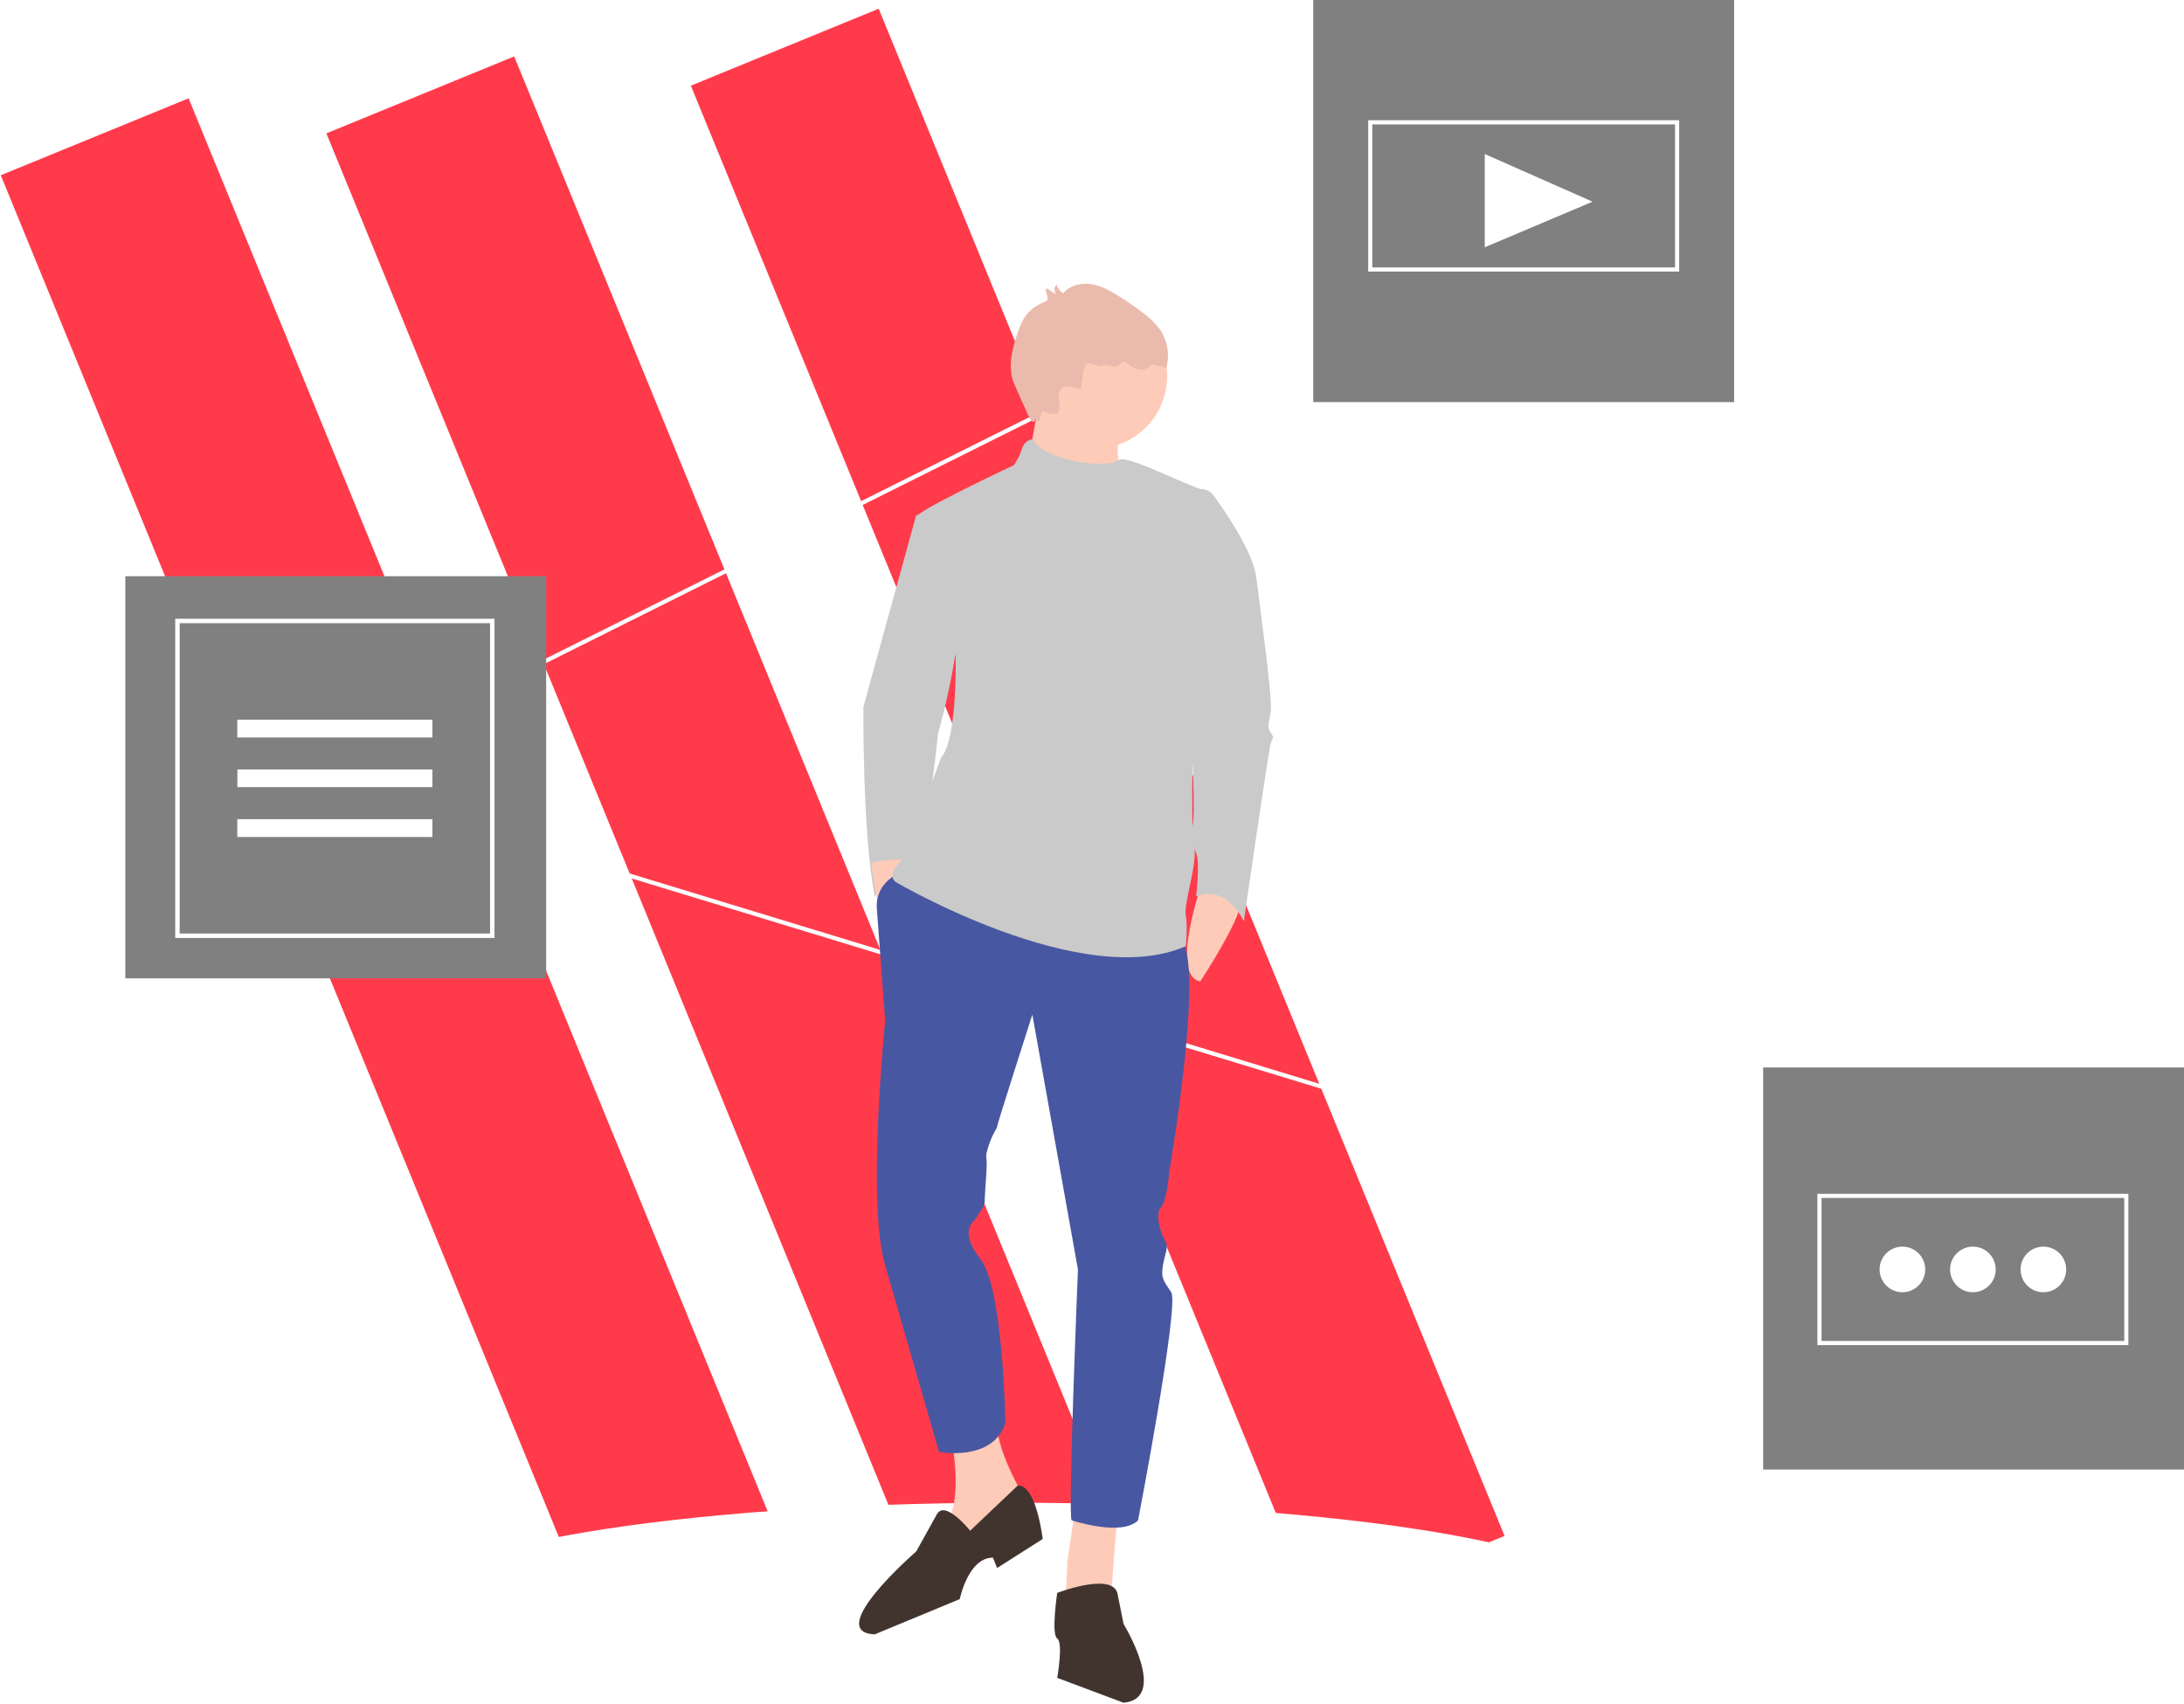
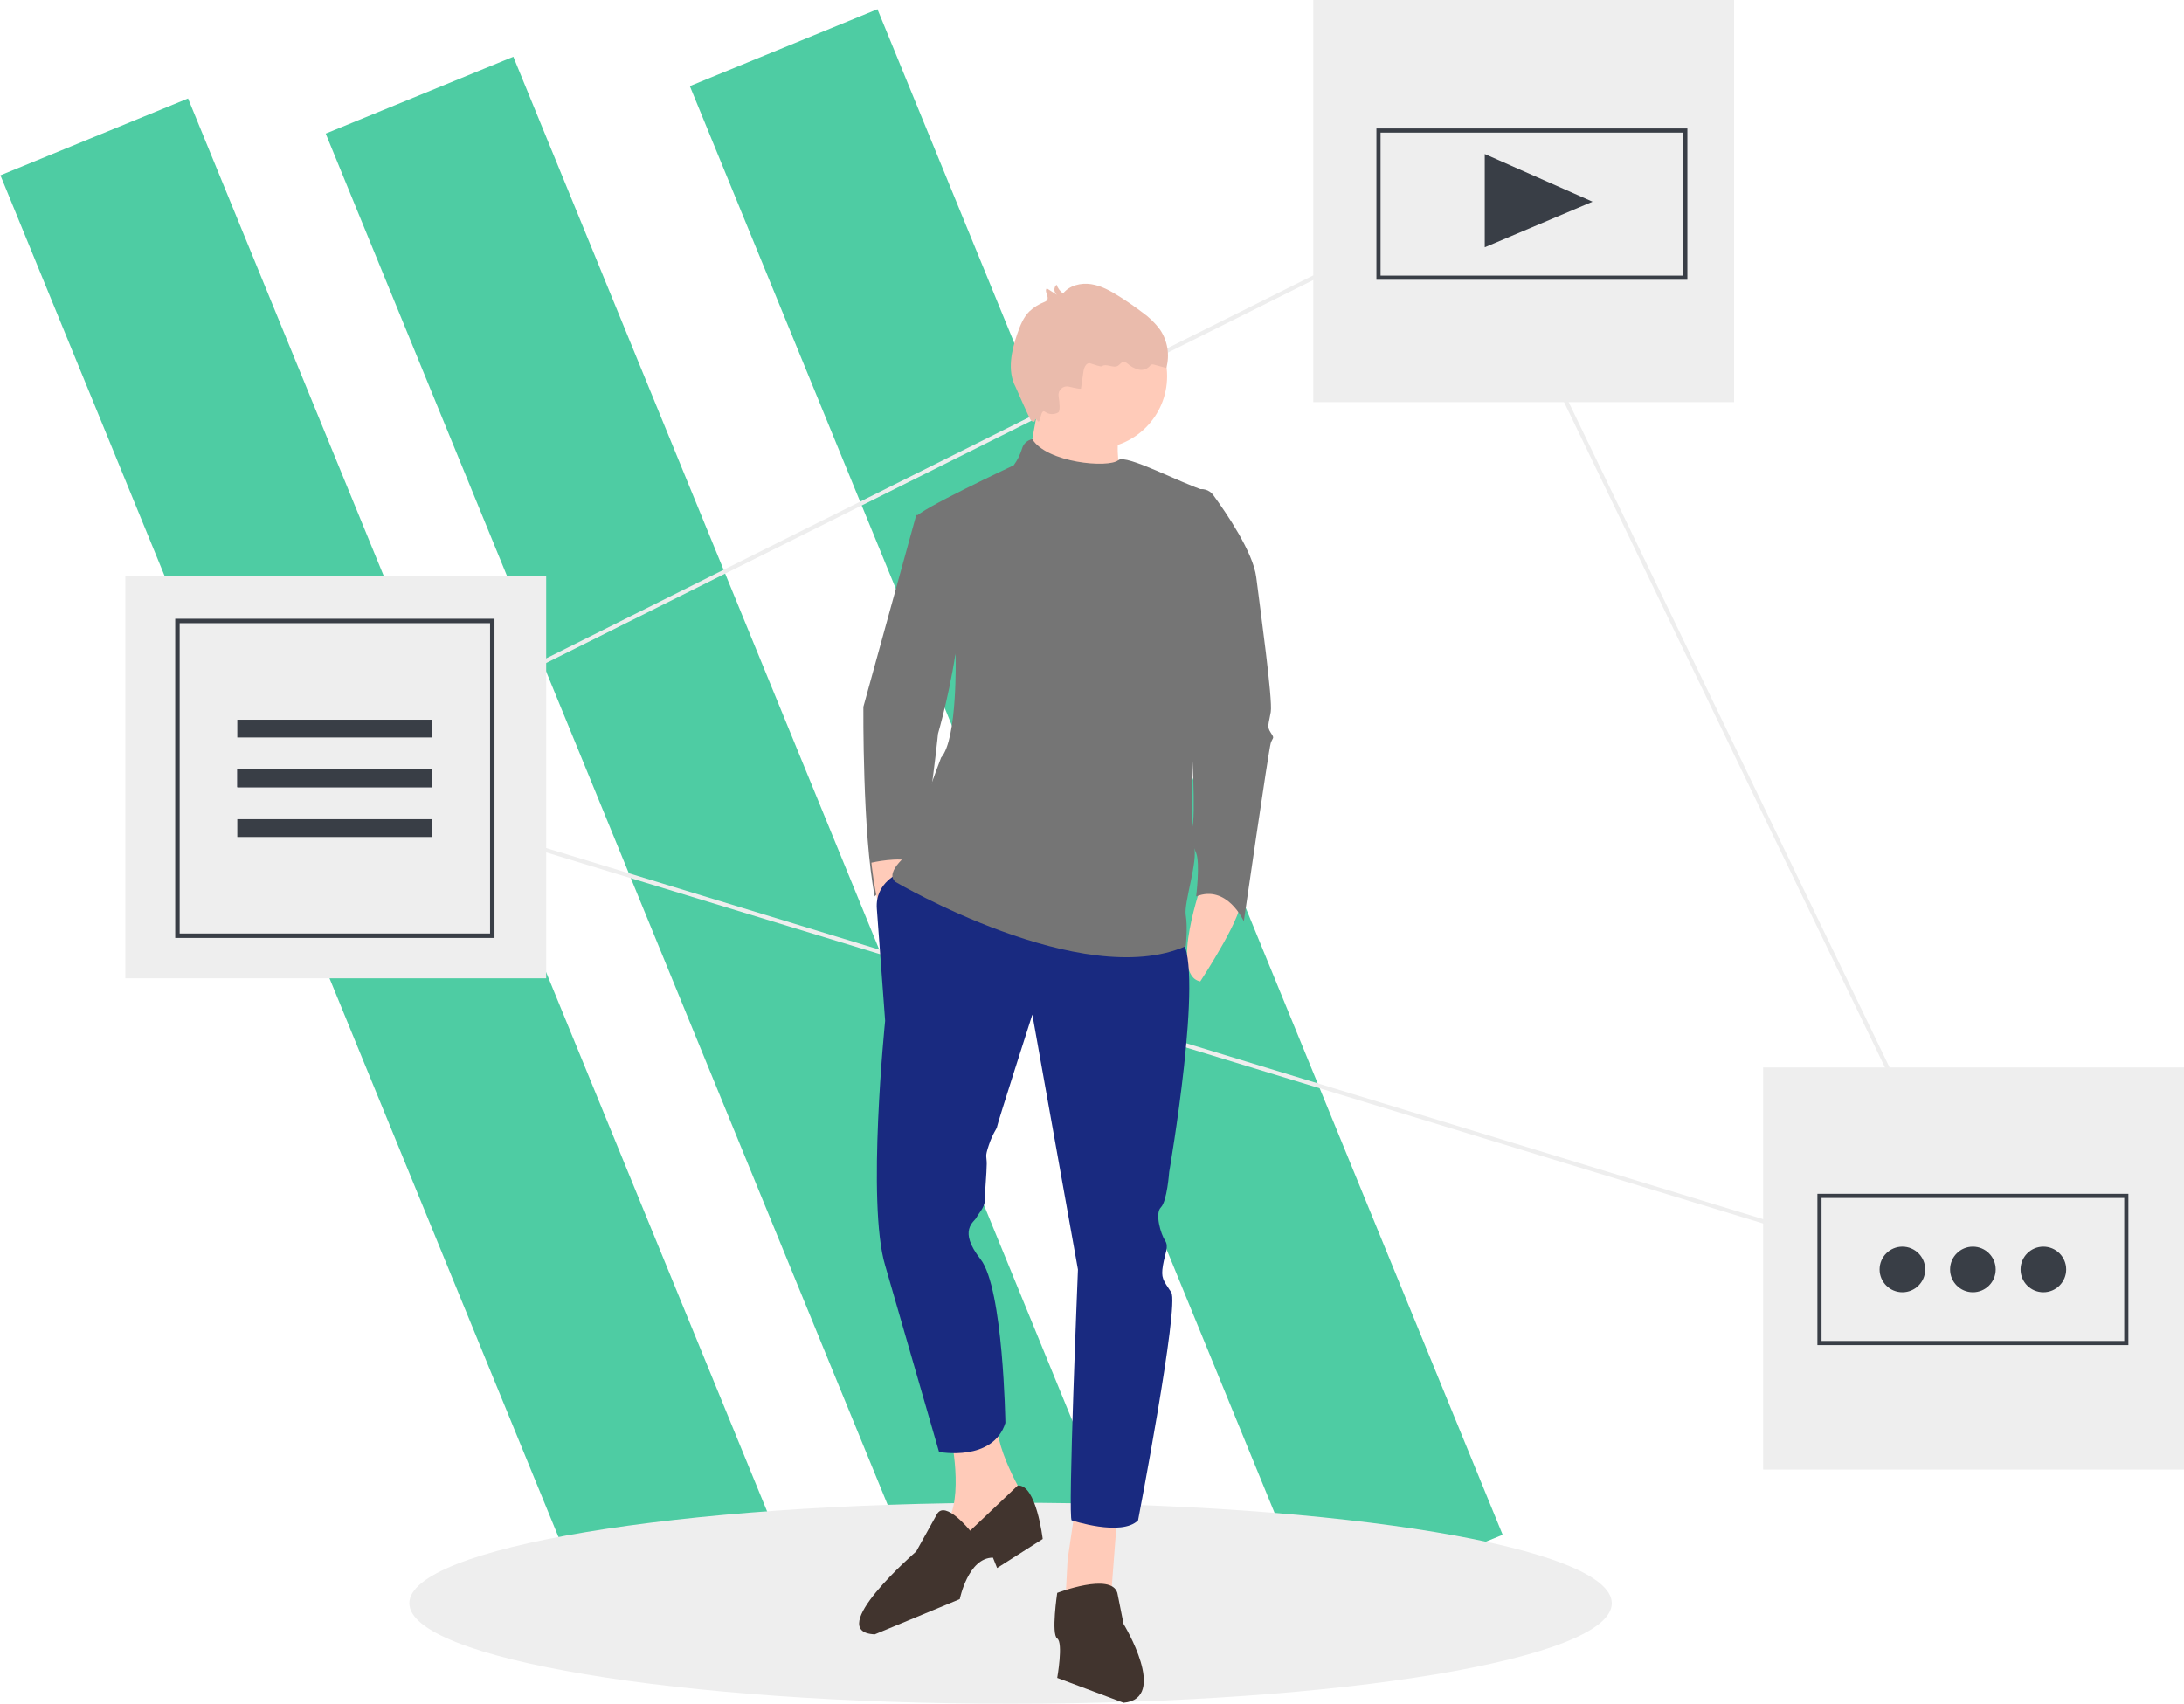
<svg xmlns="http://www.w3.org/2000/svg" style="isolation:isolate" viewBox="0 0 1053.449 822" width="1053.449pt" height="822pt">
  <defs>
-     <clipPath id="_clipPath_upbaCFMWMeBCRmNCXDuMWn7eKoJbjxnm">
+     <clipPath id="_clipPath_2Uxklg3NcIxJl729fqJKj4CV3o4Ao9Yi">
      <rect width="1053.449" height="822" />
    </clipPath>
  </defs>
-   <g clip-path="url(#_clipPath_upbaCFMWMeBCRmNCXDuMWn7eKoJbjxnm)">
-     <clipPath id="_clipPath_pIabHKb2tTvqOXDuZaqLhUzz5qEneRkZ">
+   <g clip-path="url(#_clipPath_2Uxklg3NcIxJl729fqJKj4CV3o4Ao9Yi)">
+     <clipPath id="_clipPath_SrYL6ZBR44GB5FMia6NcNGlyf9LpXIEa">
      <rect x="0" y="0" width="1053.449" height="822" transform="matrix(1,0,0,1,0,0)" fill="rgb(255,255,255)" />
    </clipPath>
-     <g clip-path="url(#_clipPath_pIabHKb2tTvqOXDuZaqLhUzz5qEneRkZ)">
+     <g clip-path="url(#_clipPath_SrYL6ZBR44GB5FMia6NcNGlyf9LpXIEa)">
      <g>
-         <clipPath id="_clipPath_c77yMdottoVIof8Aew068vVqKjoeYG7E">
+         <clipPath id="_clipPath_bT9b8ZpZajjSz4vk5Ted4usE1gB4qLEF">
          <rect x="0" y="0" width="1053.449" height="822" transform="matrix(1,0,0,1,0,0)" fill="rgb(255,255,255)" />
        </clipPath>
-         <g clip-path="url(#_clipPath_c77yMdottoVIof8Aew068vVqKjoeYG7E)">
+         <g clip-path="url(#_clipPath_bT9b8ZpZajjSz4vk5Ted4usE1gB4qLEF)">
          <g>
            <g>
-               <clipPath id="_clipPath_Jd0oI6rf2oPTGIkVvBiT4n2tHkx9FjMD">
+               <clipPath id="_clipPath_rFI0tMZ9tvVsW2SdzvHNRlhKAMrGbMn0">
                <rect x="0" y="0" width="1053.449" height="822" transform="matrix(1,0,0,1,0,0)" fill="rgb(255,255,255)" />
              </clipPath>
-               <g clip-path="url(#_clipPath_Jd0oI6rf2oPTGIkVvBiT4n2tHkx9FjMD)">
+               <g clip-path="url(#_clipPath_rFI0tMZ9tvVsW2SdzvHNRlhKAMrGbMn0)">
                <g>
                  <g>
                    <g>
-                       <clipPath id="_clipPath_EeJCTRgTBmr54XhNat4EdwPtHpDfGLXo">
+                       <clipPath id="_clipPath_wAMdg6CxBcN1L4VU2WsyNiEWBx4lsBq0">
                        <rect x="0" y="0" width="1053.449" height="822" transform="matrix(1,0,0,1,0,0)" fill="rgb(255,255,255)" />
                      </clipPath>
-                       <g clip-path="url(#_clipPath_EeJCTRgTBmr54XhNat4EdwPtHpDfGLXo)">
+                       <g clip-path="url(#_clipPath_wAMdg6CxBcN1L4VU2WsyNiEWBx4lsBq0)">
                        <g>
                          <g>
                            <g>
                              <g>
-                                 <rect x="304.876" y="16.002" width="97.947" height="796.566" transform="matrix(0.925,-0.379,0.379,0.925,-130.653,165.089)" fill="rgb(255,59,75)" />
-                                 <rect x="141.379" y="37.505" width="97.947" height="762.876" transform="matrix(0.925,-0.379,0.379,0.925,-144.626,103.448)" fill="rgb(255,59,75)" />
-                                 <rect x="480.74" y="-7.047" width="97.947" height="796.566" transform="matrix(0.925,-0.379,0.379,0.925,-108.784,230.045)" fill="rgb(255,59,75)" />
-                                 <ellipse vector-effect="non-scaling-stroke" cx="487.449" cy="773.5" rx="290" ry="48.5" fill="rgb(255,255,255)" />
-                                 <path d=" M 964.514 625.08 L 962.33 624.413 L 147.082 375.744 L 149.325 374.624 L 708.975 95.152 L 709.416 96.065 L 964.514 625.08 L 964.514 625.08 L 964.514 625.08 Z  M 152.461 375.293 L 960.729 621.834 L 708.056 97.848 L 152.461 375.293 L 152.461 375.293 L 152.461 375.293 Z " fill="rgb(255,255,255)" />
-                                 <rect x="850.449" y="515" width="203" height="194" transform="matrix(1,0,0,1,0,0)" fill="rgb(128,128,128)" />
-                                 <rect x="633.449" y="0" width="203" height="194" transform="matrix(1,0,0,1,0,0)" fill="rgb(128,128,128)" />
-                                 <rect x="60.449" y="278" width="203" height="194" transform="matrix(1,0,0,1,0,0)" fill="rgb(128,128,128)" />
-                                 <text transform="matrix(1,0,0,1,483.724,418.759)" style="font-family:'Open Sans';font-weight:400;font-size:20px;font-style:normal;font-variant-ligatures:none;fill:#000000;stroke:none;">#3F3D56</text>
-                                 <path d=" M 447.949 248.5 L 441.949 248.5 L 416.449 341 C 416.449 341 415.949 402.5 421.949 432.5 C 421.949 432.5 431.949 419.5 438.949 419.5 C 445.949 419.5 452.449 354 452.449 354 C 452.449 354 479.949 260.5 447.949 248.5 Z " fill="rgb(202,202,202)" />
-                                 <path d=" M 579.949 425.5 C 579.949 425.5 563.949 470.5 578.949 473.5 C 578.949 473.5 601.949 438.5 597.949 433.5 C 593.949 428.5 579.949 425.5 579.949 425.5 Z " fill="rgb(255,203,185)" />
-                                 <path d=" M 420.322 416.203 C 420.322 416.203 424.82 463.751 439.684 460.136 C 439.684 460.136 445.754 418.698 440.017 415.854 C 434.28 413.011 420.322 416.203 420.322 416.203 Z " fill="rgb(255,203,185)" />
-                                 <path d=" M 458.949 694.5 C 458.949 694.5 465.949 728.5 453.949 737.5 C 453.949 737.5 457.949 765.5 457.949 765.5 L 495.949 725.5 C 495.949 725.5 479.949 700.5 480.949 685.5 L 458.949 694.5 L 458.949 694.5 L 458.949 694.5 Z " fill="rgb(255,203,185)" />
-                                 <path d=" M 518.949 725.5 L 514.949 752.5 L 513.949 771.5 L 535.949 769.5 L 538.949 730.5 L 518.949 725.5 L 518.949 725.5 L 518.949 725.5 L 518.949 725.5 Z " fill="rgb(255,203,185)" />
-                                 <text transform="matrix(1,0,0,1,483.724,418.759)" style="font-family:'Open Sans';font-weight:400;font-size:20px;font-style:normal;font-variant-ligatures:none;fill:#000000;stroke:none;">#FFCBB9</text>
-                                 <path d=" M 434.281 420.969 C 434.281 420.969 421.949 425.5 422.949 438.5 C 422.949 438.5 426.949 492.5 426.949 492.5 C 426.949 492.5 417.949 580.5 426.949 610.5 C 426.949 610.5 452.949 700.5 452.949 700.5 C 452.949 700.5 478.949 705.5 484.949 686.5 C 484.949 686.5 483.949 621.5 472.949 607.5 C 461.949 593.5 469.949 589.5 470.949 587.5 C 471.949 585.5 474.949 582.5 474.949 579.5 C 474.949 576.5 475.949 565.5 475.949 561.5 C 475.949 557.5 474.949 558.5 476.949 552.5 C 478.949 546.5 480.949 544.5 480.949 543.5 C 480.949 542.5 497.949 489.5 497.949 489.5 L 519.949 612.5 C 519.949 612.5 514.949 733.5 516.949 733.5 C 516.949 733.5 540.949 741.5 548.949 733.5 C 548.949 733.5 568.949 629.5 564.949 623.5 C 560.949 617.5 559.949 616.5 560.949 610.5 C 561.949 604.5 563.949 601.5 561.949 598.5 C 559.949 595.5 556.949 585.5 559.949 582.5 C 562.949 579.5 563.949 565.5 563.949 565.5 C 563.949 565.5 580.949 467.5 569.949 453.5 C 558.949 439.5 434.281 420.969 434.281 420.969 Z " fill="rgb(72,87,162)" />
-                                 <text transform="matrix(1,0,0,1,483.724,418.759)" style="font-family:'Open Sans';font-weight:400;font-size:20px;font-style:normal;font-variant-ligatures:none;fill:#000000;stroke:none;">#1A224A</text>
-                                 <path d=" M 467.949 738.5 C 467.949 738.5 455.949 723.5 451.949 730.5 C 451.949 730.5 441.949 748.5 441.949 748.5 C 441.949 748.5 396.949 787.5 421.949 788.5 C 421.949 788.5 462.949 771.5 462.949 771.5 C 462.949 771.5 466.949 751.5 478.949 751.5 L 480.949 756.5 L 502.949 742.5 C 502.949 742.5 499.851 715.949 490.9 716.724 L 467.949 738.5 L 467.949 738.5 L 467.949 738.5 Z " fill="rgb(65,52,46)" />
-                                 <path d=" M 509.949 768.5 C 509.949 768.5 535.949 758.5 538.949 768.5 C 538.949 768.5 541.949 783.5 541.949 783.5 C 541.949 783.5 563.949 819.5 541.949 821.5 C 541.949 821.5 509.949 809.5 509.949 809.5 C 509.949 809.5 512.949 792.5 509.949 790.5 C 506.949 788.5 509.949 768.5 509.949 768.5 Z " fill="rgb(65,52,46)" />
-                                 <circle vector-effect="non-scaling-stroke" cx="527.949" cy="181.5" r="35" fill="rgb(255,203,185)" />
-                                 <path d=" M 501.949 189.5 L 494.949 228.5 L 543.949 240.5 C 543.949 240.5 532.449 212 544.949 199.5 C 548.111 196.338 501.949 189.5 501.949 189.5 Z " fill="rgb(255,203,185)" />
-                                 <path d=" M 497.931 211.885 C 495.522 212.339 493.585 214.132 492.949 216.5 C 492.076 219.373 490.724 222.078 488.949 224.5 C 488.949 224.5 441.949 246.5 441.949 249.5 C 441.949 249.5 460.949 316.5 460.949 316.5 C 460.949 316.5 461.949 356.5 453.949 365.5 C 453.949 365.5 437.949 407.5 439.949 410.5 C 439.949 410.5 425.949 420.5 431.949 425.5 C 431.949 425.5 521.949 478.5 571.949 456.5 C 571.949 456.5 572.949 447.5 571.949 441.5 C 570.949 435.5 577.949 415.5 575.949 408.5 C 573.949 401.5 575.949 329.5 575.949 329.5 L 586.255 244.243 C 586.661 240.901 584.609 237.749 581.387 236.768 C 569.862 233.265 543.133 218.923 539.449 222 C 534.678 225.984 504.913 223.27 497.931 211.885 Z " fill="rgb(202,202,202)" />
-                                 <path d=" M 576.949 236.5 L 577.013 236.474 C 579.955 235.294 583.322 236.259 585.193 238.818 C 591.39 247.297 604.431 266.355 605.949 278.5 C 607.949 294.5 613.949 337.5 612.949 343.5 C 611.949 349.5 610.949 350.5 612.949 353.5 C 614.949 356.5 613.949 355.5 612.949 358.5 C 611.949 361.5 599.949 444.5 599.949 444.5 C 599.949 444.5 591.949 426.5 576.949 432.5 C 576.949 432.5 578.949 416.5 576.949 411.5 C 574.949 406.5 572.949 403.5 574.949 399.5 C 576.949 395.5 574.949 356.5 573.949 352.5 C 572.949 348.5 573.949 327.5 573.949 327.5 L 564.949 286.5 L 576.949 236.5 L 576.949 236.5 L 576.949 236.5 Z " fill="rgb(202,202,202)" />
-                                 <path d=" M 521.412 187.459 L 522.594 179.218 C 522.87 177.297 523.994 174.771 525.863 175.293 C 527.452 175.738 530.915 177.098 531.495 176.688 C 533.667 175.15 536.952 177.839 539.236 176.473 C 540.192 175.9 540.817 174.674 541.928 174.592 C 542.674 174.64 543.377 174.958 543.905 175.487 C 545.387 176.776 547.134 177.725 549.022 178.267 C 550.951 178.792 553.013 178.23 554.408 176.799 C 554.65 176.424 554.977 176.112 555.361 175.886 C 555.812 175.756 556.293 175.778 556.731 175.949 L 562.565 177.537 C 564.301 171.242 563.206 164.502 559.565 159.08 C 557.199 155.868 554.329 153.058 551.068 150.759 Q 545.649 146.636 539.883 143.003 C 535.675 140.345 531.213 137.838 526.293 137.091 C 521.373 136.343 515.864 137.68 512.77 141.577 C 511.314 140.524 510.22 139.046 509.638 137.346 C 508.935 137.985 508.552 138.903 508.592 139.851 C 508.632 140.8 509.091 141.682 509.844 142.26 L 504.91 139.109 C 503.523 140.566 506.233 143.207 505.052 144.834 C 504.694 145.237 504.236 145.536 503.723 145.701 C 501.044 146.746 498.589 148.291 496.489 150.255 C 493.653 153.098 492.113 156.958 490.791 160.751 C 487.851 169.186 485.714 178.859 489.891 186.754 C 490.365 187.65 496.616 202.424 497.449 203 C 500.264 204.948 498.432 200.234 500.449 203 C 502.031 205.169 501.735 196.868 504.086 198.69 C 505.969 200.038 508.469 200.15 510.465 198.977 C 511.44 198.301 511.126 194.547 510.6 191.1 C 510.396 189.767 510.867 188.419 511.857 187.504 C 512.847 186.588 514.227 186.223 515.541 186.531 C 518.469 187.22 521.362 187.809 521.412 187.459 Z " fill="rgb(234,187,172)" />
-                                 <g style="opacity:0.1;">
-                                   <g style="opacity:0.1;">
-                                     <g style="opacity:0.1;">
-                                       <g style="opacity:0.1;">
-                                         <g opacity="0.1">
-                                           <line x1="569.602" y1="267.111" x2="578.449" y2="367" />
+                                 <clipPath id="_clipPath_bgxkxuHmxqPoNVsIr1wunyRBFq60J1Mv">
+                                   <rect x="0" y="0" width="1053.449" height="822" transform="matrix(1,0,0,1,0,0)" fill="rgb(255,255,255)" />
+                                 </clipPath>
+                                 <g clip-path="url(#_clipPath_bgxkxuHmxqPoNVsIr1wunyRBFq60J1Mv)">
+                                   <g>
+                                     <g>
+                                       <g>
+                                         <g>
+                                           <g>
+                                             <clipPath id="_clipPath_EWvpu0PKW3Qlrq1nXAmSDLpbJNZ79lGE">
+                                               <rect x="0" y="0" width="1053.449" height="822" transform="matrix(1,0,0,1,0,0)" fill="rgb(255,255,255)" />
+                                             </clipPath>
+                                             <g clip-path="url(#_clipPath_EWvpu0PKW3Qlrq1nXAmSDLpbJNZ79lGE)">
+                                               <g>
+                                                 <g>
+                                                   <g>
+                                                     <g>
+                                                       <g>
+                                                         <g>
+                                                           <clipPath id="_clipPath_I1bSvgpTk0tLhnPSSR4qoIazOku6H3gv">
+                                                             <rect x="0" y="0" width="1053.449" height="822" transform="matrix(1,0,0,1,0,0)" fill="rgb(255,255,255)" />
+                                                           </clipPath>
+                                                           <g clip-path="url(#_clipPath_I1bSvgpTk0tLhnPSSR4qoIazOku6H3gv)">
+                                                             <g>
+                                                               <g>
+                                                                 <g>
+                                                                   <g>
+                                                                     <g>
+                                                                       <g>
+                                                                         <g>
+                                                                           <rect x="304.396" y="16.166" width="97.839" height="795.69" transform="matrix(0.925,-0.379,0.379,0.925,-130.589,164.866)" fill="rgb(78,204,163)" />
+                                                                           <rect x="141.064" y="37.577" width="97.839" height="762.036" transform="matrix(0.925,-0.379,0.379,0.925,-144.522,103.283)" fill="rgb(78,204,163)" />
+                                                                           <rect x="480.092" y="-6.786" width="97.839" height="795.69" transform="matrix(0.925,-0.379,0.379,0.925,-108.77,229.766)" fill="rgb(78,204,163)" />
+                                                                           <ellipse vector-effect="non-scaling-stroke" cx="487.449" cy="773.5" rx="290" ry="48.5" fill="rgb(238,238,238)" />
+                                                                           <path d=" M 964.514 625.08 L 962.33 624.413 L 147.082 375.744 L 149.325 374.624 L 708.975 95.152 L 709.416 96.065 L 964.514 625.08 L 964.514 625.08 L 964.514 625.08 L 964.514 625.08 L 964.514 625.08 L 964.514 625.08 Z  M 152.461 375.293 L 960.729 621.834 L 708.056 97.848 L 152.461 375.293 L 152.461 375.293 L 152.461 375.293 L 152.461 375.293 L 152.461 375.293 L 152.461 375.293 Z " fill="rgb(238,238,238)" />
+                                                                           <rect x="850.449" y="515" width="203" height="194" transform="matrix(1,0,0,1,0,0)" fill="rgb(238,238,238)" />
+                                                                           <rect x="633.449" y="0" width="203" height="194" transform="matrix(1,0,0,1,0,0)" fill="rgb(238,238,238)" />
+                                                                           <rect x="60.449" y="278" width="203" height="194" transform="matrix(1,0,0,1,0,0)" fill="rgb(238,238,238)" />
+                                                                           <text transform="matrix(1,0,0,1,483.724,418.759)" style="font-family:'Open Sans';font-weight:400;font-size:20px;font-style:normal;font-variant-ligatures:none;fill:#000000;stroke:none;">#3F3D56</text>
+                                                                           <path d=" M 447.949 248.5 L 441.949 248.5 L 416.449 341 C 416.449 341 415.949 402.5 421.949 432.5 C 421.949 432.5 431.949 419.5 438.949 419.5 C 445.949 419.5 452.449 354 452.449 354 C 452.449 354 479.949 260.5 447.949 248.5 Z " fill="rgb(117,117,117)" />
+                                                                           <path d=" M 579.949 425.5 C 579.949 425.5 563.949 470.5 578.949 473.5 C 578.949 473.5 601.949 438.5 597.949 433.5 C 593.949 428.5 579.949 425.5 579.949 425.5 Z " fill="rgb(255,203,185)" />
+                                                                           <path d=" M 420.322 416.203 C 420.322 416.203 424.82 463.751 439.684 460.136 C 439.684 460.136 445.754 418.698 440.017 415.854 C 434.28 413.011 420.322 416.203 420.322 416.203 Z " fill="rgb(255,203,185)" />
+                                                                           <path d=" M 458.949 694.5 C 458.949 694.5 465.949 728.5 453.949 737.5 C 453.949 737.5 457.949 765.5 457.949 765.5 L 495.949 725.5 C 495.949 725.5 479.949 700.5 480.949 685.5 L 458.949 694.5 L 458.949 694.5 L 458.949 694.5 L 458.949 694.5 L 458.949 694.5 L 458.949 694.5 Z " fill="rgb(255,203,185)" />
+                                                                           <path d=" M 518.949 725.5 L 514.949 752.5 L 513.949 771.5 L 535.949 769.5 L 538.949 730.5 L 518.949 725.5 L 518.949 725.5 L 518.949 725.5 L 518.949 725.5 L 518.949 725.5 L 518.949 725.5 L 518.949 725.5 Z " fill="rgb(255,203,185)" />
+                                                                           <text transform="matrix(1,0,0,1,483.724,418.759)" style="font-family:'Open Sans';font-weight:400;font-size:20px;font-style:normal;font-variant-ligatures:none;fill:#000000;stroke:none;">#FFCBB9</text>
+                                                                           <path d=" M 434.281 420.969 C 434.281 420.969 421.949 425.5 422.949 438.5 C 422.949 438.5 426.949 492.5 426.949 492.5 C 426.949 492.5 417.949 580.5 426.949 610.5 C 426.949 610.5 452.949 700.5 452.949 700.5 C 452.949 700.5 478.949 705.5 484.949 686.5 C 484.949 686.5 483.949 621.5 472.949 607.5 C 461.949 593.5 469.949 589.5 470.949 587.5 C 471.949 585.5 474.949 582.5 474.949 579.5 C 474.949 576.5 475.949 565.5 475.949 561.5 C 475.949 557.5 474.949 558.5 476.949 552.5 C 478.949 546.5 480.949 544.5 480.949 543.5 C 480.949 542.5 497.949 489.5 497.949 489.5 L 519.949 612.5 C 519.949 612.5 514.949 733.5 516.949 733.5 C 516.949 733.5 540.949 741.5 548.949 733.5 C 548.949 733.5 568.949 629.5 564.949 623.5 C 560.949 617.5 559.949 616.5 560.949 610.5 C 561.949 604.5 563.949 601.5 561.949 598.5 C 559.949 595.5 556.949 585.5 559.949 582.5 C 562.949 579.5 563.949 565.5 563.949 565.5 C 563.949 565.5 580.949 467.5 569.949 453.5 C 558.949 439.5 434.281 420.969 434.281 420.969 Z " fill="rgb(25,42,128)" />
+                                                                           <text transform="matrix(1,0,0,1,483.724,418.759)" style="font-family:'Open Sans';font-weight:400;font-size:20px;font-style:normal;font-variant-ligatures:none;fill:#000000;stroke:none;">#1A224A</text>
+                                                                           <path d=" M 467.949 738.5 C 467.949 738.5 455.949 723.5 451.949 730.5 C 451.949 730.5 441.949 748.5 441.949 748.5 C 441.949 748.5 396.949 787.5 421.949 788.5 C 421.949 788.5 462.949 771.5 462.949 771.5 C 462.949 771.5 466.949 751.5 478.949 751.5 L 480.949 756.5 L 502.949 742.5 C 502.949 742.5 499.851 715.949 490.9 716.724 L 467.949 738.5 L 467.949 738.5 L 467.949 738.5 L 467.949 738.5 L 467.949 738.5 L 467.949 738.5 Z " fill="rgb(65,52,46)" />
+                                                                           <path d=" M 509.949 768.5 C 509.949 768.5 535.949 758.5 538.949 768.5 C 538.949 768.5 541.949 783.5 541.949 783.5 C 541.949 783.5 563.949 819.5 541.949 821.5 C 541.949 821.5 509.949 809.5 509.949 809.5 C 509.949 809.5 512.949 792.5 509.949 790.5 C 506.949 788.5 509.949 768.5 509.949 768.5 Z " fill="rgb(65,52,46)" />
+                                                                           <circle vector-effect="non-scaling-stroke" cx="527.949" cy="181.5" r="35" fill="rgb(255,203,185)" />
+                                                                           <path d=" M 501.949 189.5 L 494.949 228.5 L 543.949 240.5 C 543.949 240.5 532.449 212 544.949 199.5 C 548.111 196.338 501.949 189.5 501.949 189.5 Z " fill="rgb(255,203,185)" />
+                                                                           <path d=" M 497.931 211.885 C 495.522 212.339 493.585 214.132 492.949 216.5 C 492.076 219.373 490.724 222.078 488.949 224.5 C 488.949 224.5 441.949 246.5 441.949 249.5 C 441.949 249.5 460.949 316.5 460.949 316.5 C 460.949 316.5 461.949 356.5 453.949 365.5 C 453.949 365.5 437.949 407.5 439.949 410.5 C 439.949 410.5 425.949 420.5 431.949 425.5 C 431.949 425.5 521.949 478.5 571.949 456.5 C 571.949 456.5 572.949 447.5 571.949 441.5 C 570.949 435.5 577.949 415.5 575.949 408.5 C 573.949 401.5 575.949 329.5 575.949 329.5 L 586.255 244.243 C 586.661 240.901 584.609 237.749 581.387 236.768 C 569.862 233.265 543.133 218.923 539.449 222 C 534.678 225.984 504.913 223.27 497.931 211.885 Z " fill="rgb(117,117,117)" />
+                                                                           <path d=" M 576.949 236.5 L 577.013 236.474 C 579.955 235.294 583.322 236.259 585.193 238.818 C 591.39 247.297 604.431 266.355 605.949 278.5 C 607.949 294.5 613.949 337.5 612.949 343.5 C 611.949 349.5 610.949 350.5 612.949 353.5 C 614.949 356.5 613.949 355.5 612.949 358.5 C 611.949 361.5 599.949 444.5 599.949 444.5 C 599.949 444.5 591.949 426.5 576.949 432.5 C 576.949 432.5 578.949 416.5 576.949 411.5 C 574.949 406.5 572.949 403.5 574.949 399.5 C 576.949 395.5 574.949 356.5 573.949 352.5 C 572.949 348.5 573.949 327.5 573.949 327.5 L 564.949 286.5 L 576.949 236.5 L 576.949 236.5 L 576.949 236.5 L 576.949 236.5 L 576.949 236.5 L 576.949 236.5 Z " fill="rgb(117,117,117)" />
+                                                                           <path d=" M 521.412 187.459 L 522.594 179.218 C 522.87 177.297 523.994 174.771 525.863 175.293 C 527.452 175.738 530.915 177.098 531.495 176.688 C 533.667 175.15 536.952 177.839 539.236 176.473 C 540.192 175.9 540.817 174.674 541.928 174.592 C 542.674 174.64 543.377 174.958 543.905 175.487 C 545.387 176.776 547.134 177.725 549.022 178.267 C 550.951 178.792 553.013 178.23 554.408 176.799 C 554.65 176.424 554.977 176.112 555.361 175.886 C 555.812 175.756 556.293 175.778 556.731 175.949 L 562.565 177.537 C 564.301 171.242 563.206 164.502 559.565 159.08 C 557.199 155.868 554.329 153.058 551.068 150.759 Q 545.649 146.636 539.883 143.003 C 535.675 140.345 531.213 137.838 526.293 137.091 C 521.373 136.343 515.864 137.68 512.77 141.577 C 511.314 140.524 510.22 139.046 509.638 137.346 C 508.935 137.985 508.552 138.903 508.592 139.851 C 508.632 140.8 509.091 141.682 509.844 142.26 L 504.91 139.109 C 503.523 140.566 506.233 143.207 505.052 144.834 C 504.694 145.237 504.236 145.536 503.723 145.701 C 501.044 146.746 498.589 148.291 496.489 150.255 C 493.653 153.098 492.113 156.958 490.791 160.751 C 487.851 169.186 485.714 178.859 489.891 186.754 C 490.365 187.65 496.616 202.424 497.449 203 C 500.264 204.948 498.432 200.234 500.449 203 C 502.031 205.169 501.735 196.868 504.086 198.69 C 505.969 200.038 508.469 200.15 510.465 198.977 C 511.44 198.301 511.126 194.547 510.6 191.1 C 510.396 189.767 510.867 188.419 511.857 187.504 C 512.847 186.588 514.227 186.223 515.541 186.531 C 518.469 187.22 521.362 187.809 521.412 187.459 Z " fill="rgb(234,187,172)" />
+                                                                           <g style="opacity:0.1;">
+                                                                             <g style="opacity:0.1;">
+                                                                               <g style="opacity:0.1;">
+                                                                                 <g style="opacity:0.1;">
+                                                                                   <g style="opacity:0.1;">
+                                                                                     <g style="opacity:0.1;">
+                                                                                       <g style="opacity:0.1;">
+                                                                                         <g opacity="0.1">
+                                                                                           <line x1="569.602" y1="267.111" x2="578.449" y2="367" />
+                                                                                         </g>
+                                                                                       </g>
+                                                                                     </g>
+                                                                                   </g>
+                                                                                 </g>
+                                                                               </g>
+                                                                             </g>
+                                                                           </g>
+                                                                           <path d=" M 716.165 74.307 L 768.165 97.307 L 716.165 119.307 L 716.165 74.307 L 716.165 74.307 L 716.165 74.307 L 716.165 74.307 L 716.165 74.307 L 716.165 74.307 L 716.165 74.307 Z " fill="rgb(57,62,70)" />
+                                                                           <path d=" M 238.516 452.519 L 84.516 452.519 L 84.516 298.519 L 238.516 298.519 L 238.516 452.519 L 238.516 452.519 L 238.516 452.519 L 238.516 452.519 L 238.516 452.519 L 238.516 452.519 Z  M 86.655 450.38 L 236.377 450.38 L 236.377 300.657 L 86.655 300.657 L 86.655 450.38 L 86.655 450.38 L 86.655 450.38 L 86.655 450.38 L 86.655 450.38 L 86.655 450.38 Z " fill="rgb(57,62,70)" />
+                                                                           <rect x="114.46" y="371.226" width="94.111" height="8.584" transform="matrix(1,0,0,1,0,0)" fill="rgb(63,61,86)" />
+                                                                           <rect x="114.46" y="347.226" width="94.111" height="8.584" transform="matrix(1,0,0,1,0,0)" fill="rgb(57,62,70)" />
+                                                                           <rect x="114.46" y="371.226" width="94.111" height="8.584" transform="matrix(1,0,0,1,0,0)" fill="rgb(57,62,70)" />
+                                                                           <rect x="114.46" y="395.226" width="94.111" height="8.584" transform="matrix(1,0,0,1,0,0)" fill="rgb(57,62,70)" />
+                                                                           <path d=" M 1026.622 648.957 L 876.622 648.957 L 876.622 575.957 L 1026.622 575.957 L 1026.622 648.957 L 1026.622 648.957 L 1026.622 648.957 L 1026.622 648.957 L 1026.622 648.957 L 1026.622 648.957 Z  M 878.622 646.957 L 1024.622 646.957 L 1024.622 577.957 L 878.622 577.957 L 878.622 646.957 L 878.622 646.957 L 878.622 646.957 L 878.622 646.957 L 878.622 646.957 L 878.622 646.957 Z " fill="rgb(57,62,70)" />
+                                                                           <circle vector-effect="non-scaling-stroke" cx="917.622" cy="612.457" r="11" fill="rgb(57,62,70)" />
+                                                                           <circle vector-effect="non-scaling-stroke" cx="951.622" cy="612.457" r="11" fill="rgb(57,62,70)" />
+                                                                           <circle vector-effect="non-scaling-stroke" cx="985.622" cy="612.457" r="11" fill="rgb(57,62,70)" />
+                                                                           <path d=" M 813.909 134.977 L 663.909 134.977 L 663.909 61.977 L 813.909 61.977 L 813.909 134.977 L 813.909 134.977 L 813.909 134.977 L 813.909 134.977 Z  M 665.909 132.977 L 811.909 132.977 L 811.909 63.977 L 665.909 63.977 L 665.909 132.977 L 665.909 132.977 L 665.909 132.977 L 665.909 132.977 Z " fill="rgb(57,62,70)" />
+                                                                         </g>
+                                                                       </g>
+                                                                     </g>
+                                                                   </g>
+                                                                 </g>
+                                                               </g>
+                                                             </g>
+                                                           </g>
+                                                         </g>
+                                                       </g>
+                                                     </g>
+                                                   </g>
+                                                 </g>
+                                               </g>
+                                             </g>
+                                           </g>
                                        </g>
                                      </g>
                                    </g>
                                  </g>
                                </g>
-                                 <path d=" M 716.165 74.307 L 768.165 97.307 L 716.165 119.307 L 716.165 74.307 L 716.165 74.307 L 716.165 74.307 L 716.165 74.307 Z " fill="rgb(255,255,255)" />
-                                 <path d=" M 238.516 452.519 L 84.516 452.519 L 84.516 298.519 L 238.516 298.519 L 238.516 452.519 L 238.516 452.519 L 238.516 452.519 Z  M 86.655 450.38 L 236.377 450.38 L 236.377 300.657 L 86.655 300.657 L 86.655 450.38 L 86.655 450.38 L 86.655 450.38 Z " fill="rgb(255,255,255)" />
-                                 <rect x="114.46" y="371.226" width="94.111" height="8.584" transform="matrix(1,0,0,1,0,0)" fill="rgb(63,61,86)" />
-                                 <rect x="114.46" y="347.226" width="94.111" height="8.584" transform="matrix(1,0,0,1,0,0)" fill="rgb(255,255,255)" />
-                                 <rect x="114.46" y="371.226" width="94.111" height="8.584" transform="matrix(1,0,0,1,0,0)" fill="rgb(255,255,255)" />
-                                 <rect x="114.46" y="395.226" width="94.111" height="8.584" transform="matrix(1,0,0,1,0,0)" fill="rgb(255,255,255)" />
-                                 <path d=" M 1026.622 648.957 L 876.622 648.957 L 876.622 575.957 L 1026.622 575.957 L 1026.622 648.957 L 1026.622 648.957 L 1026.622 648.957 Z  M 878.622 646.957 L 1024.622 646.957 L 1024.622 577.957 L 878.622 577.957 L 878.622 646.957 L 878.622 646.957 L 878.622 646.957 Z " fill="rgb(255,255,255)" />
-                                 <circle vector-effect="non-scaling-stroke" cx="917.622" cy="612.457" r="11" fill="rgb(255,255,255)" />
-                                 <circle vector-effect="non-scaling-stroke" cx="951.622" cy="612.457" r="11" fill="rgb(255,255,255)" />
-                                 <circle vector-effect="non-scaling-stroke" cx="985.622" cy="612.457" r="11" fill="rgb(255,255,255)" />
-                                 <path d=" M 809.949 131.017 L 659.949 131.017 L 659.949 58.017 L 809.949 58.017 L 809.949 131.017 L 809.949 131.017 Z  M 661.949 129.017 L 807.949 129.017 L 807.949 60.017 L 661.949 60.017 L 661.949 129.017 L 661.949 129.017 Z " fill="rgb(255,255,255)" />
                              </g>
                            </g>
                          </g>
                        </g>
                      </g>
                    </g>
                  </g>
                </g>
              </g>
            </g>
          </g>
        </g>
      </g>
    </g>
  </g>
</svg>
